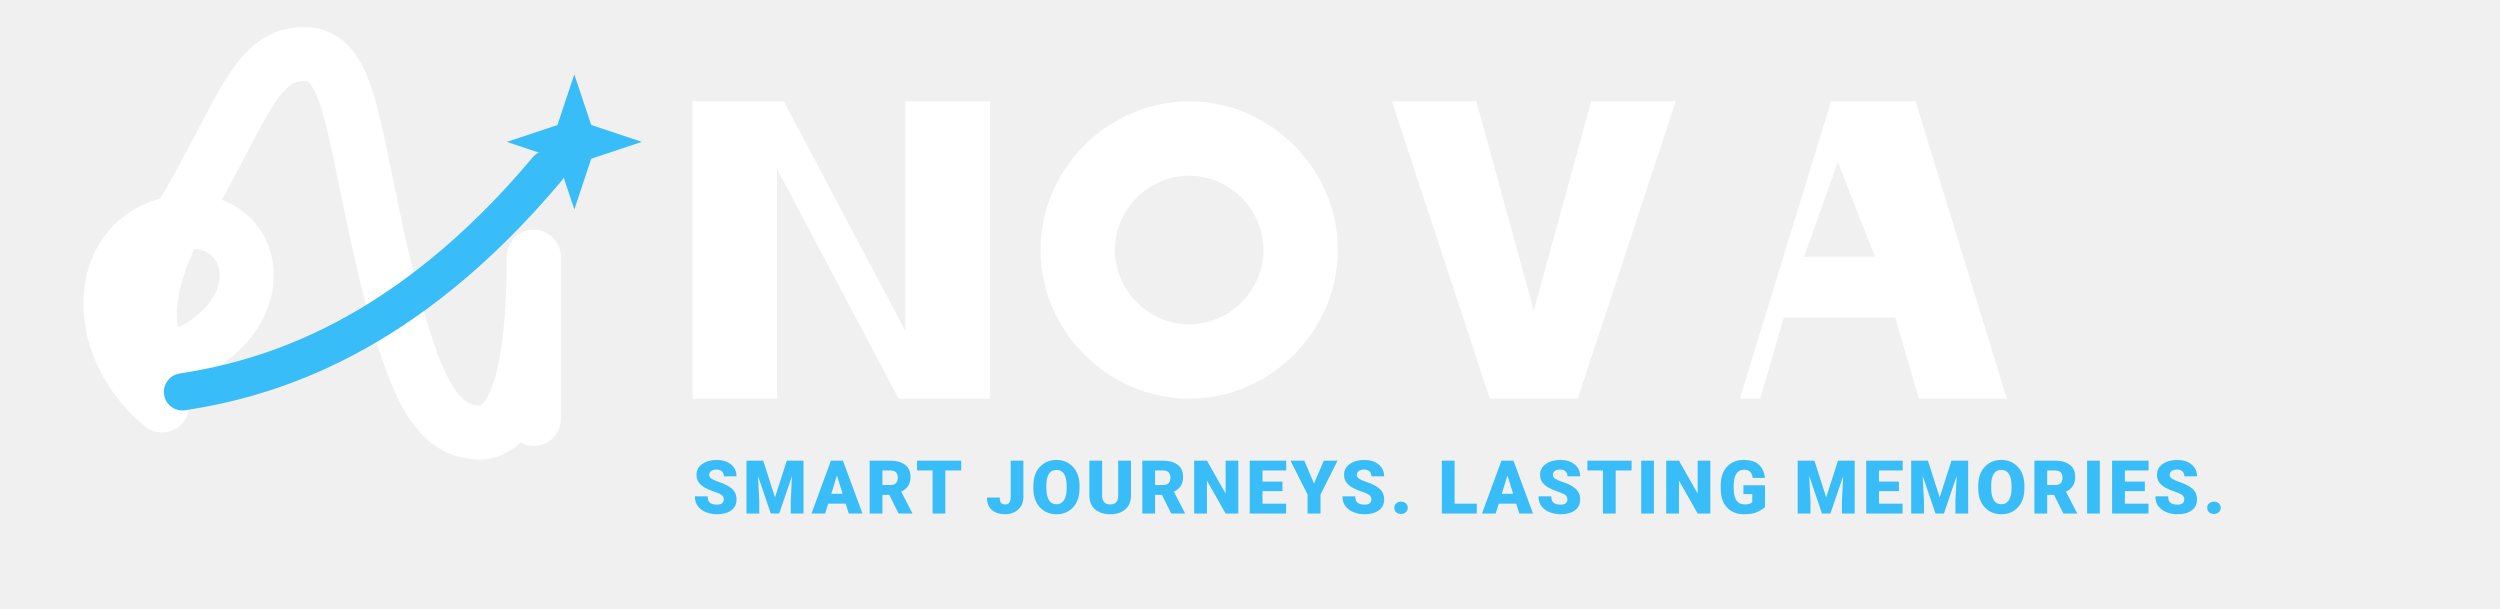
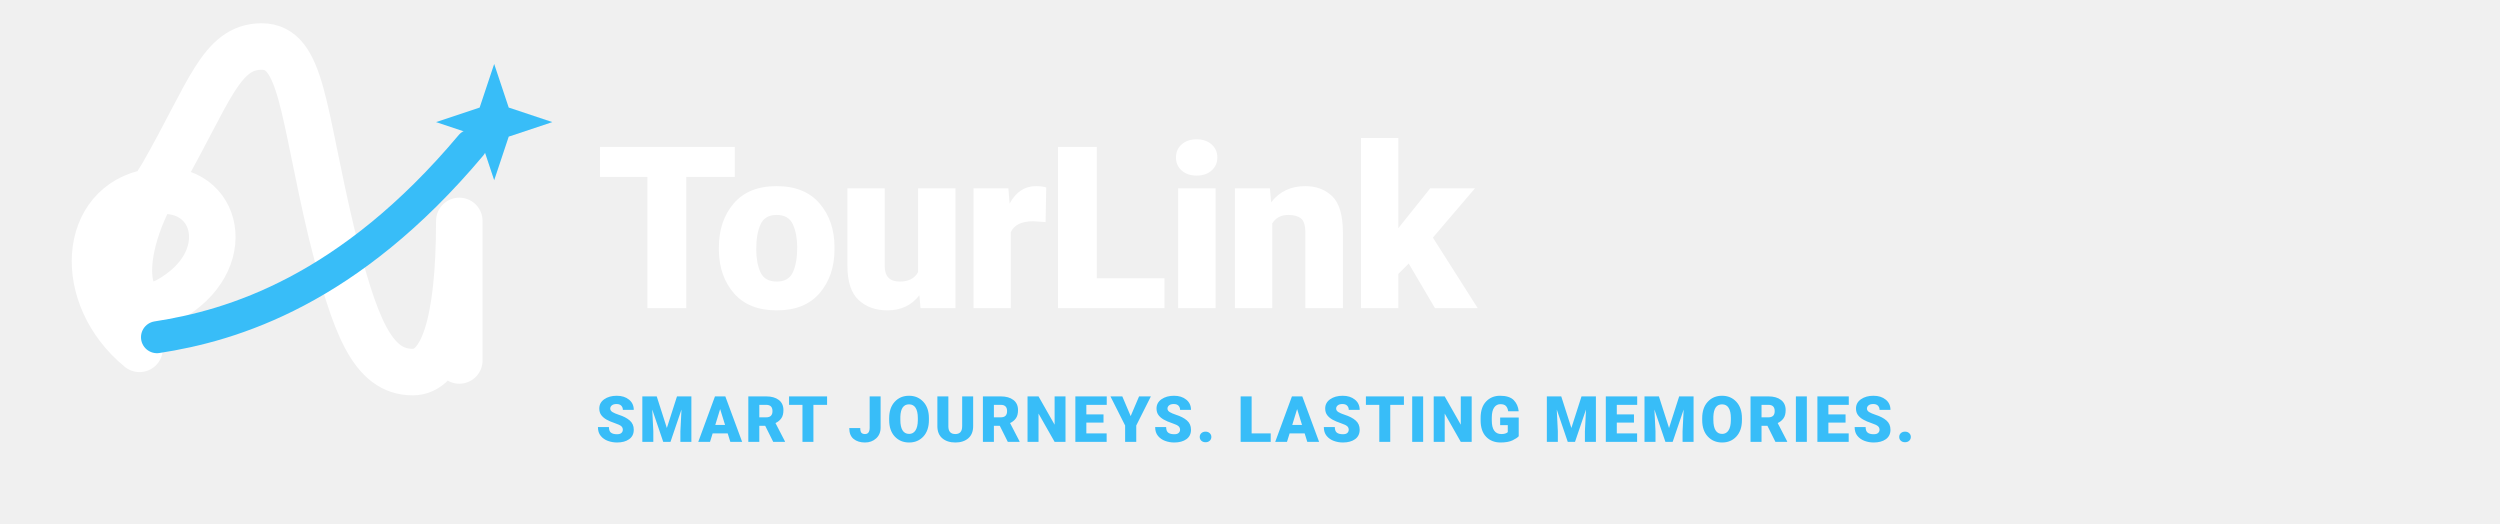
- <svg xmlns="http://www.w3.org/2000/svg" viewBox="0 0 740 180" fill="none">
+ <svg xmlns="http://www.w3.org/2000/svg" viewBox="0 0 860 180" fill="none">
  <g transform="translate(10, 0)">
    <path d="M 38 120           C 16 102 18 70 42 66           C 64 62 72 88 50 102           C 32 114 28 88 46 60           C 62 32 66 16 80 16           C 94 16 94 38 104 80           C 112 112 118 128 132 128           C 142 128 148 112 148 76           L 148 124" fill="none" stroke="#FFFFFF" stroke-width="16" stroke-linecap="round" stroke-linejoin="round" />
    <path d="M 44 116 C 70 112 110 100 152 50" fill="none" stroke="#38BDF8" stroke-width="11" stroke-linecap="round" />
    <path d="M 160 22 L 165 37 L 180 42 L 165 47 L 160 62 L 155 47 L 140 42 L 155 37 Z" fill="#38BDF8" />
  </g>
-   <g fill="#FFFFFF">
-     <path d="M 205 30 L 232 30 L 268 98 L 268 30 L 293 30 L 293 118 L 266 118 L 230 50 L 230 118 L 205 118 Z" />
-     <path fill-rule="evenodd" clip-rule="evenodd" d="M 352 30 C 376 30 396 50 396 74 C 396 98 376 118 352 118 C 328 118 308 98 308 74 C 308 50 328 30 352 30 Z M 352 52 C 340 52 330 62 330 74 C 330 86 340 96 352 96 C 364 96 374 86 374 74 C 374 62 364 52 352 52 Z" />
-     <path d="M 412 30 L 437 30 L 454 92 L 471 30 L 496 30 L 467 118 L 441 118 Z" />
-     <path fill-rule="evenodd" clip-rule="evenodd" d="M 515 118 L 542 30 L 567 30 L 594 118 L 568 118 L 561 94 L 528 94 L 521 118 Z M 544 48 L 534 76 L 555 76 Z" />
-   </g>
+   <text x="205" y="106" fill="#FFFFFF" font-family="system-ui, -apple-system, BlinkMacSystemFont, 'Segoe UI', Roboto, sans-serif" font-size="78" font-weight="800" letter-spacing="-1">TourLink</text>
  <text x="205" y="152" fill="#38BDF8" font-family="system-ui, -apple-system, BlinkMacSystemFont, 'Segoe UI', Roboto, sans-serif" font-size="22" font-weight="800" letter-spacing="1">SMART JOURNEYS. LASTING MEMORIES.</text>
</svg>
